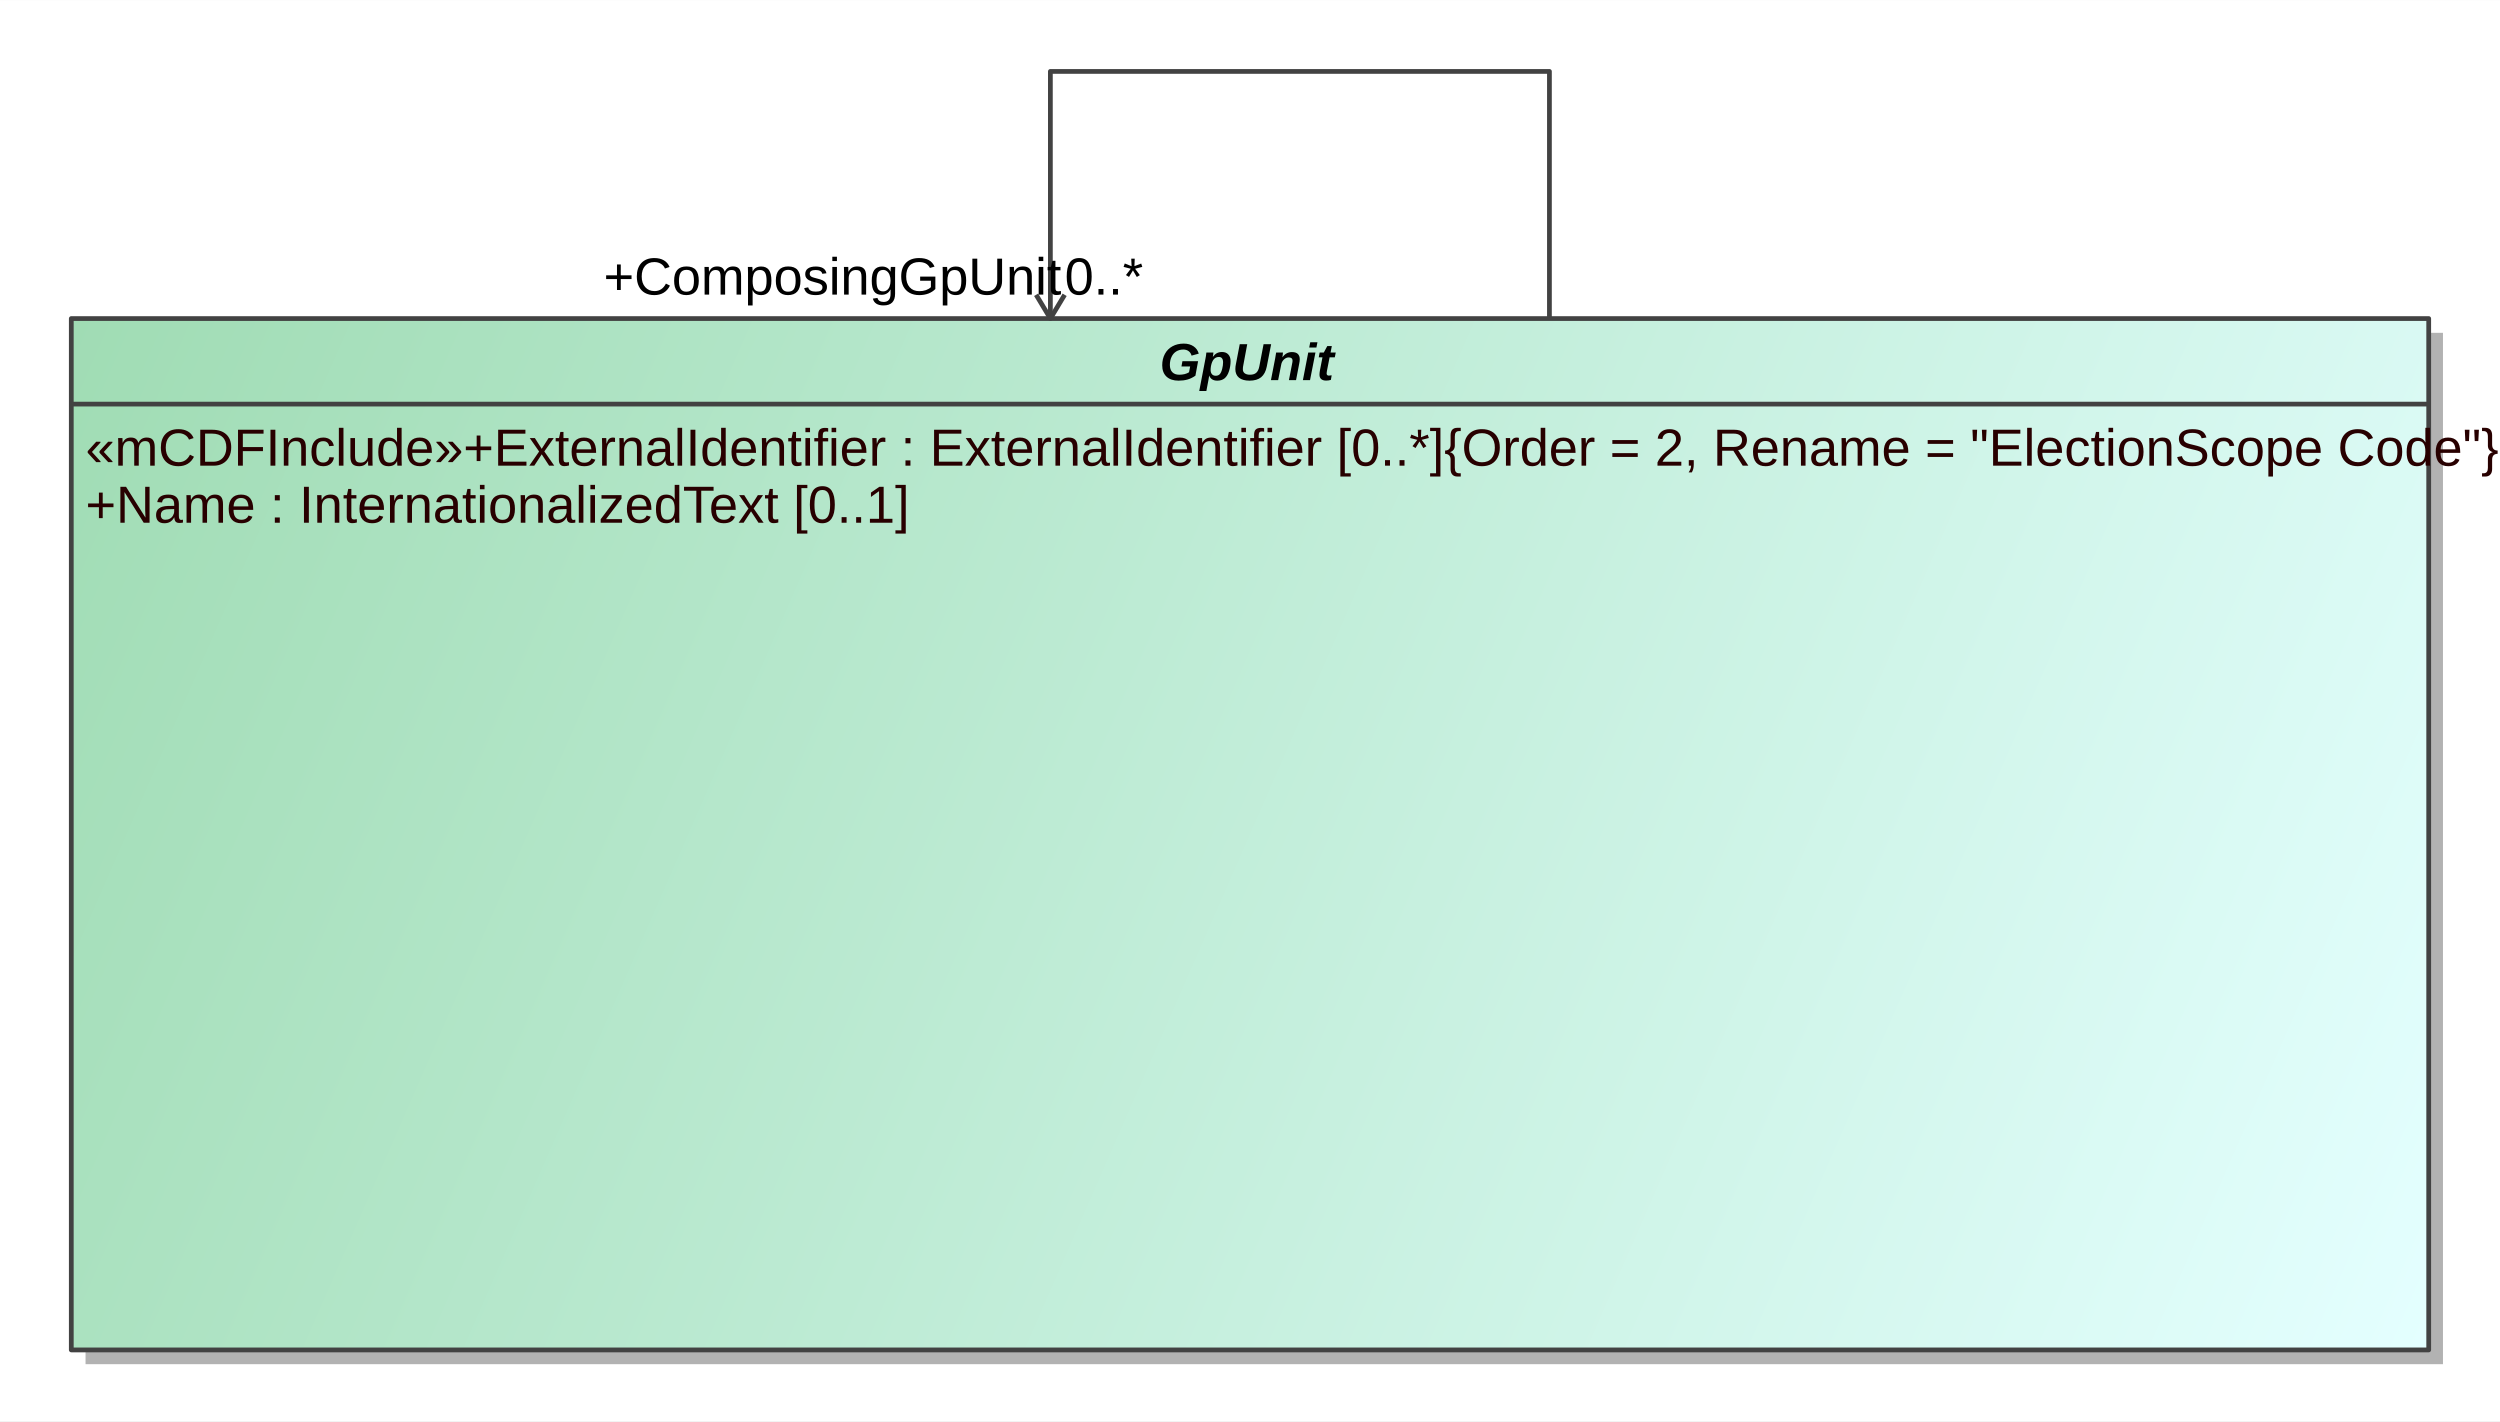
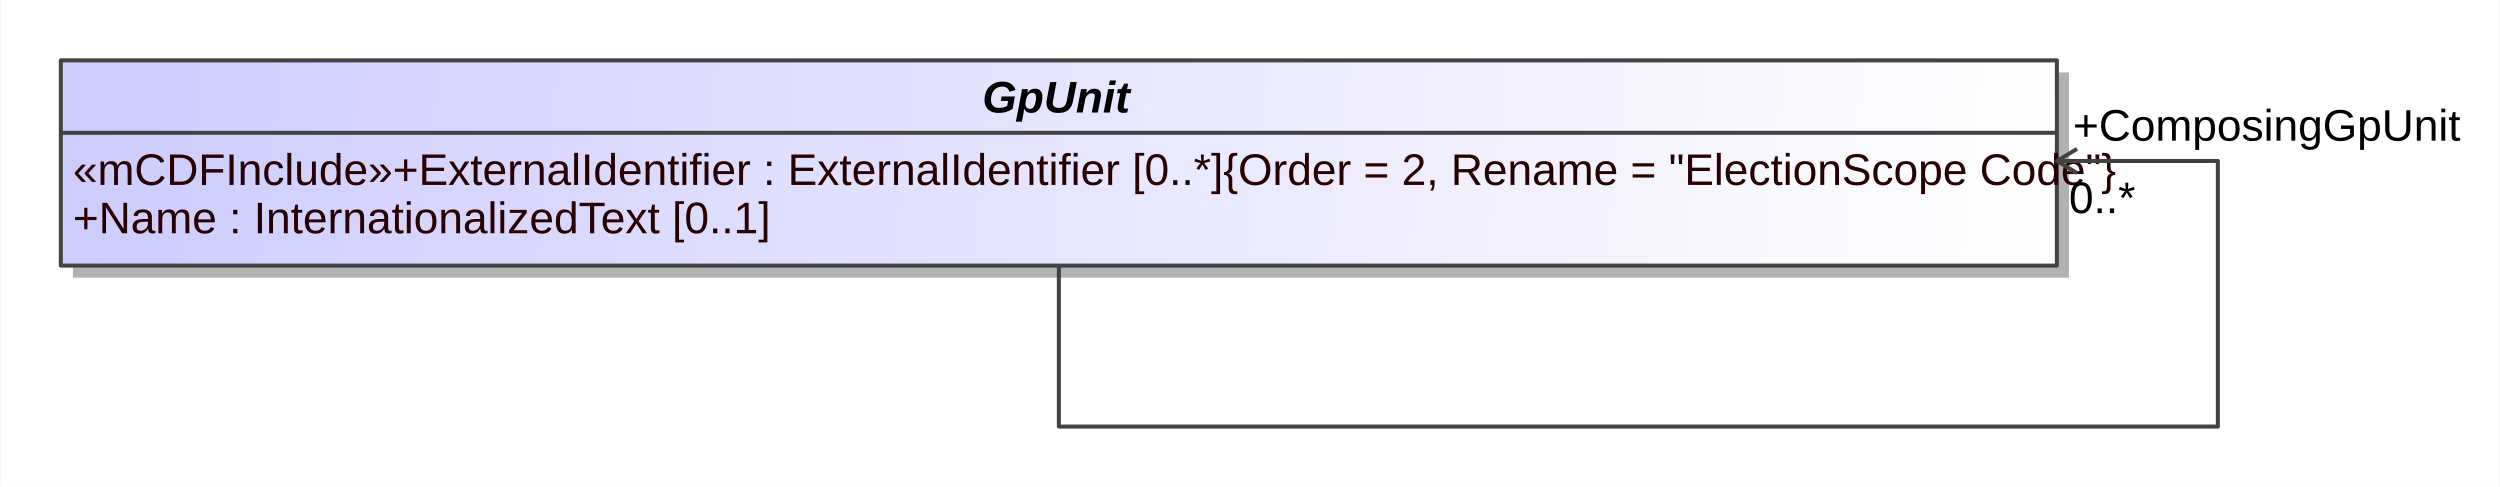
- <svg xmlns="http://www.w3.org/2000/svg" fill-opacity="1" color-rendering="auto" color-interpolation="auto" text-rendering="auto" stroke="black" stroke-linecap="square" width="5.479in" stroke-miterlimit="10" shape-rendering="auto" stroke-opacity="1" fill="black" stroke-dasharray="none" font-weight="normal" stroke-width="1" viewBox="0 0 526 299" height="3.115in" font-family="'Arial'" font-style="normal" stroke-linejoin="miter" font-size="12" stroke-dashoffset="0" image-rendering="auto">
+ <svg xmlns="http://www.w3.org/2000/svg" fill-opacity="1" color-rendering="auto" color-interpolation="auto" text-rendering="auto" stroke="black" stroke-linecap="square" width="6.469in" stroke-miterlimit="10" shape-rendering="auto" stroke-opacity="1" fill="black" stroke-dasharray="none" font-weight="normal" stroke-width="1" viewBox="0 0 621 121" height="1.26in" font-family="'Arial'" font-style="normal" stroke-linejoin="miter" font-size="12" stroke-dashoffset="0" image-rendering="auto">
  <defs id="genericDefs" />
  <g>
    <defs id="defs1">
-       <linearGradient x1="1225" gradientUnits="userSpaceOnUse" x2="1721" y1="1386" y2="1603" id="linearGradient1" spreadMethod="pad">
-         <stop stop-opacity="1" stop-color="rgb(160,220,180)" offset="0%" />
-         <stop stop-opacity="1" stop-color="rgb(228,255,255)" offset="100%" />
+       <linearGradient x1="329" gradientUnits="userSpaceOnUse" x2="825" y1="532" y2="583" id="linearGradient1" spreadMethod="pad">
+         <stop stop-opacity="1" stop-color="rgb(204,204,255)" offset="0%" />
+         <stop stop-opacity="1" stop-color="white" offset="100%" />
      </linearGradient>
      <clipPath clipPathUnits="userSpaceOnUse" id="clipPath1">
-         <path d="M0 0 L526 0 L526 299 L0 299 L0 0 Z" />
+         <path d="M0 0 L621 0 L621 121 L0 121 L0 0 Z" />
      </clipPath>
      <clipPath clipPathUnits="userSpaceOnUse" id="clipPath2">
-         <path d="M1210 1319 L1736 1319 L1736 1618 L1210 1618 L1210 1319 Z" />
+         <path d="M314 517 L935 517 L935 638 L314 638 L314 517 Z" />
      </clipPath>
    </defs>
    <g fill="white" stroke="white">
-       <rect x="0" width="526" height="299" y="0" clip-path="url(#clipPath1)" stroke="none" />
-       <rect x="1228" y="1389" transform="translate(-1210,-1319)" clip-path="url(#clipPath2)" fill="rgb(178,178,178)" width="496" text-rendering="geometricPrecision" height="217" stroke="none" />
-       <rect x="1225" y="1386" transform="translate(-1210,-1319)" clip-path="url(#clipPath2)" fill="url(#linearGradient1)" width="496" text-rendering="geometricPrecision" height="217" stroke="none" />
+       <rect x="0" width="621" height="121" y="0" clip-path="url(#clipPath1)" stroke="none" />
+       <rect x="332" y="535" transform="translate(-314,-517)" clip-path="url(#clipPath2)" fill="rgb(178,178,178)" width="496" text-rendering="geometricPrecision" height="51" stroke="none" />
+       <rect x="329" y="532" transform="translate(-314,-517)" clip-path="url(#clipPath2)" fill="url(#linearGradient1)" width="496" text-rendering="geometricPrecision" height="51" stroke="none" />
    </g>
-     <g fill="rgb(66,66,66)" text-rendering="geometricPrecision" transform="translate(-1210,-1319)" stroke-linecap="butt" stroke="rgb(66,66,66)" stroke-linejoin="round">
-       <rect fill="none" x="1225" width="496" height="217" y="1386" clip-path="url(#clipPath2)" />
-       <line y2="1404" fill="none" x1="1225" clip-path="url(#clipPath2)" x2="1721" y1="1404" />
-       <text x="1228" font-size="11" y="1428.958" clip-path="url(#clipPath2)" fill="rgb(40,0,0)" stroke="none" space="preserve">+Name : InternationalizedText [0..1]</text>
-       <text x="1228" font-size="11" y="1416.958" clip-path="url(#clipPath2)" fill="rgb(40,0,0)" stroke="none" space="preserve">«mCDFInclude»+ExternalIdentifier : ExternalIdentifier [0..*]{Order = 2, Rename = "ElectionScope Code"}</text>
+     <g fill="rgb(66,66,66)" text-rendering="geometricPrecision" transform="translate(-314,-517)" stroke-linecap="butt" stroke="rgb(66,66,66)" stroke-linejoin="round">
+       <rect fill="none" x="329" width="496" height="51" y="532" clip-path="url(#clipPath2)" />
+       <line y2="550" fill="none" x1="329" clip-path="url(#clipPath2)" x2="825" y1="550" />
+       <text x="332" font-size="11" y="574.958" clip-path="url(#clipPath2)" fill="rgb(40,0,0)" stroke="none" space="preserve">+Name : InternationalizedText [0..1]</text>
+       <text x="332" font-size="11" y="562.958" clip-path="url(#clipPath2)" fill="rgb(40,0,0)" stroke="none" space="preserve">«mCDFInclude»+ExternalIdentifier : ExternalIdentifier [0..*]{Order = 2, Rename = "ElectionScope Code"}</text>
    </g>
-     <g font-size="11" stroke-linecap="butt" transform="translate(-1210,-1319)" text-rendering="geometricPrecision" stroke-linejoin="round" font-style="italic" font-weight="bold">
-       <text x="1454" space="preserve" y="1398.958" clip-path="url(#clipPath2)" stroke="none">GpUnit</text>
-       <path fill="none" d="M1434 1381 L1431 1386 L1428 1381" clip-path="url(#clipPath2)" stroke="rgb(66,66,66)" />
-       <path fill="none" d="M1431 1386 L1431 1334 L1536 1334 L1536 1386" clip-path="url(#clipPath2)" stroke="rgb(66,66,66)" />
-       <text x="1337" y="1380.958" clip-path="url(#clipPath2)" font-style="normal" stroke="none" font-weight="normal" space="preserve">+ComposingGpUnit</text>
-       <text x="1434" y="1380.958" clip-path="url(#clipPath2)" font-style="normal" stroke="none" font-weight="normal" space="preserve">0..*</text>
+     <g font-size="11" stroke-linecap="butt" transform="translate(-314,-517)" text-rendering="geometricPrecision" stroke-linejoin="round" font-style="italic" font-weight="bold">
+       <text x="558" space="preserve" y="544.958" clip-path="url(#clipPath2)" stroke="none">GpUnit</text>
+       <path fill="none" d="M830 560 L825 557 L830 554" clip-path="url(#clipPath2)" stroke="rgb(66,66,66)" />
+       <path fill="none" d="M825 557 L865 557 L865 623 L577 623 L577 583" clip-path="url(#clipPath2)" stroke="rgb(66,66,66)" />
+       <text x="829" y="551.958" clip-path="url(#clipPath2)" font-style="normal" stroke="none" font-weight="normal" space="preserve">+ComposingGpUnit</text>
+       <text x="828" y="569.958" clip-path="url(#clipPath2)" font-style="normal" stroke="none" font-weight="normal" space="preserve">0..*</text>
    </g>
  </g>
</svg>
